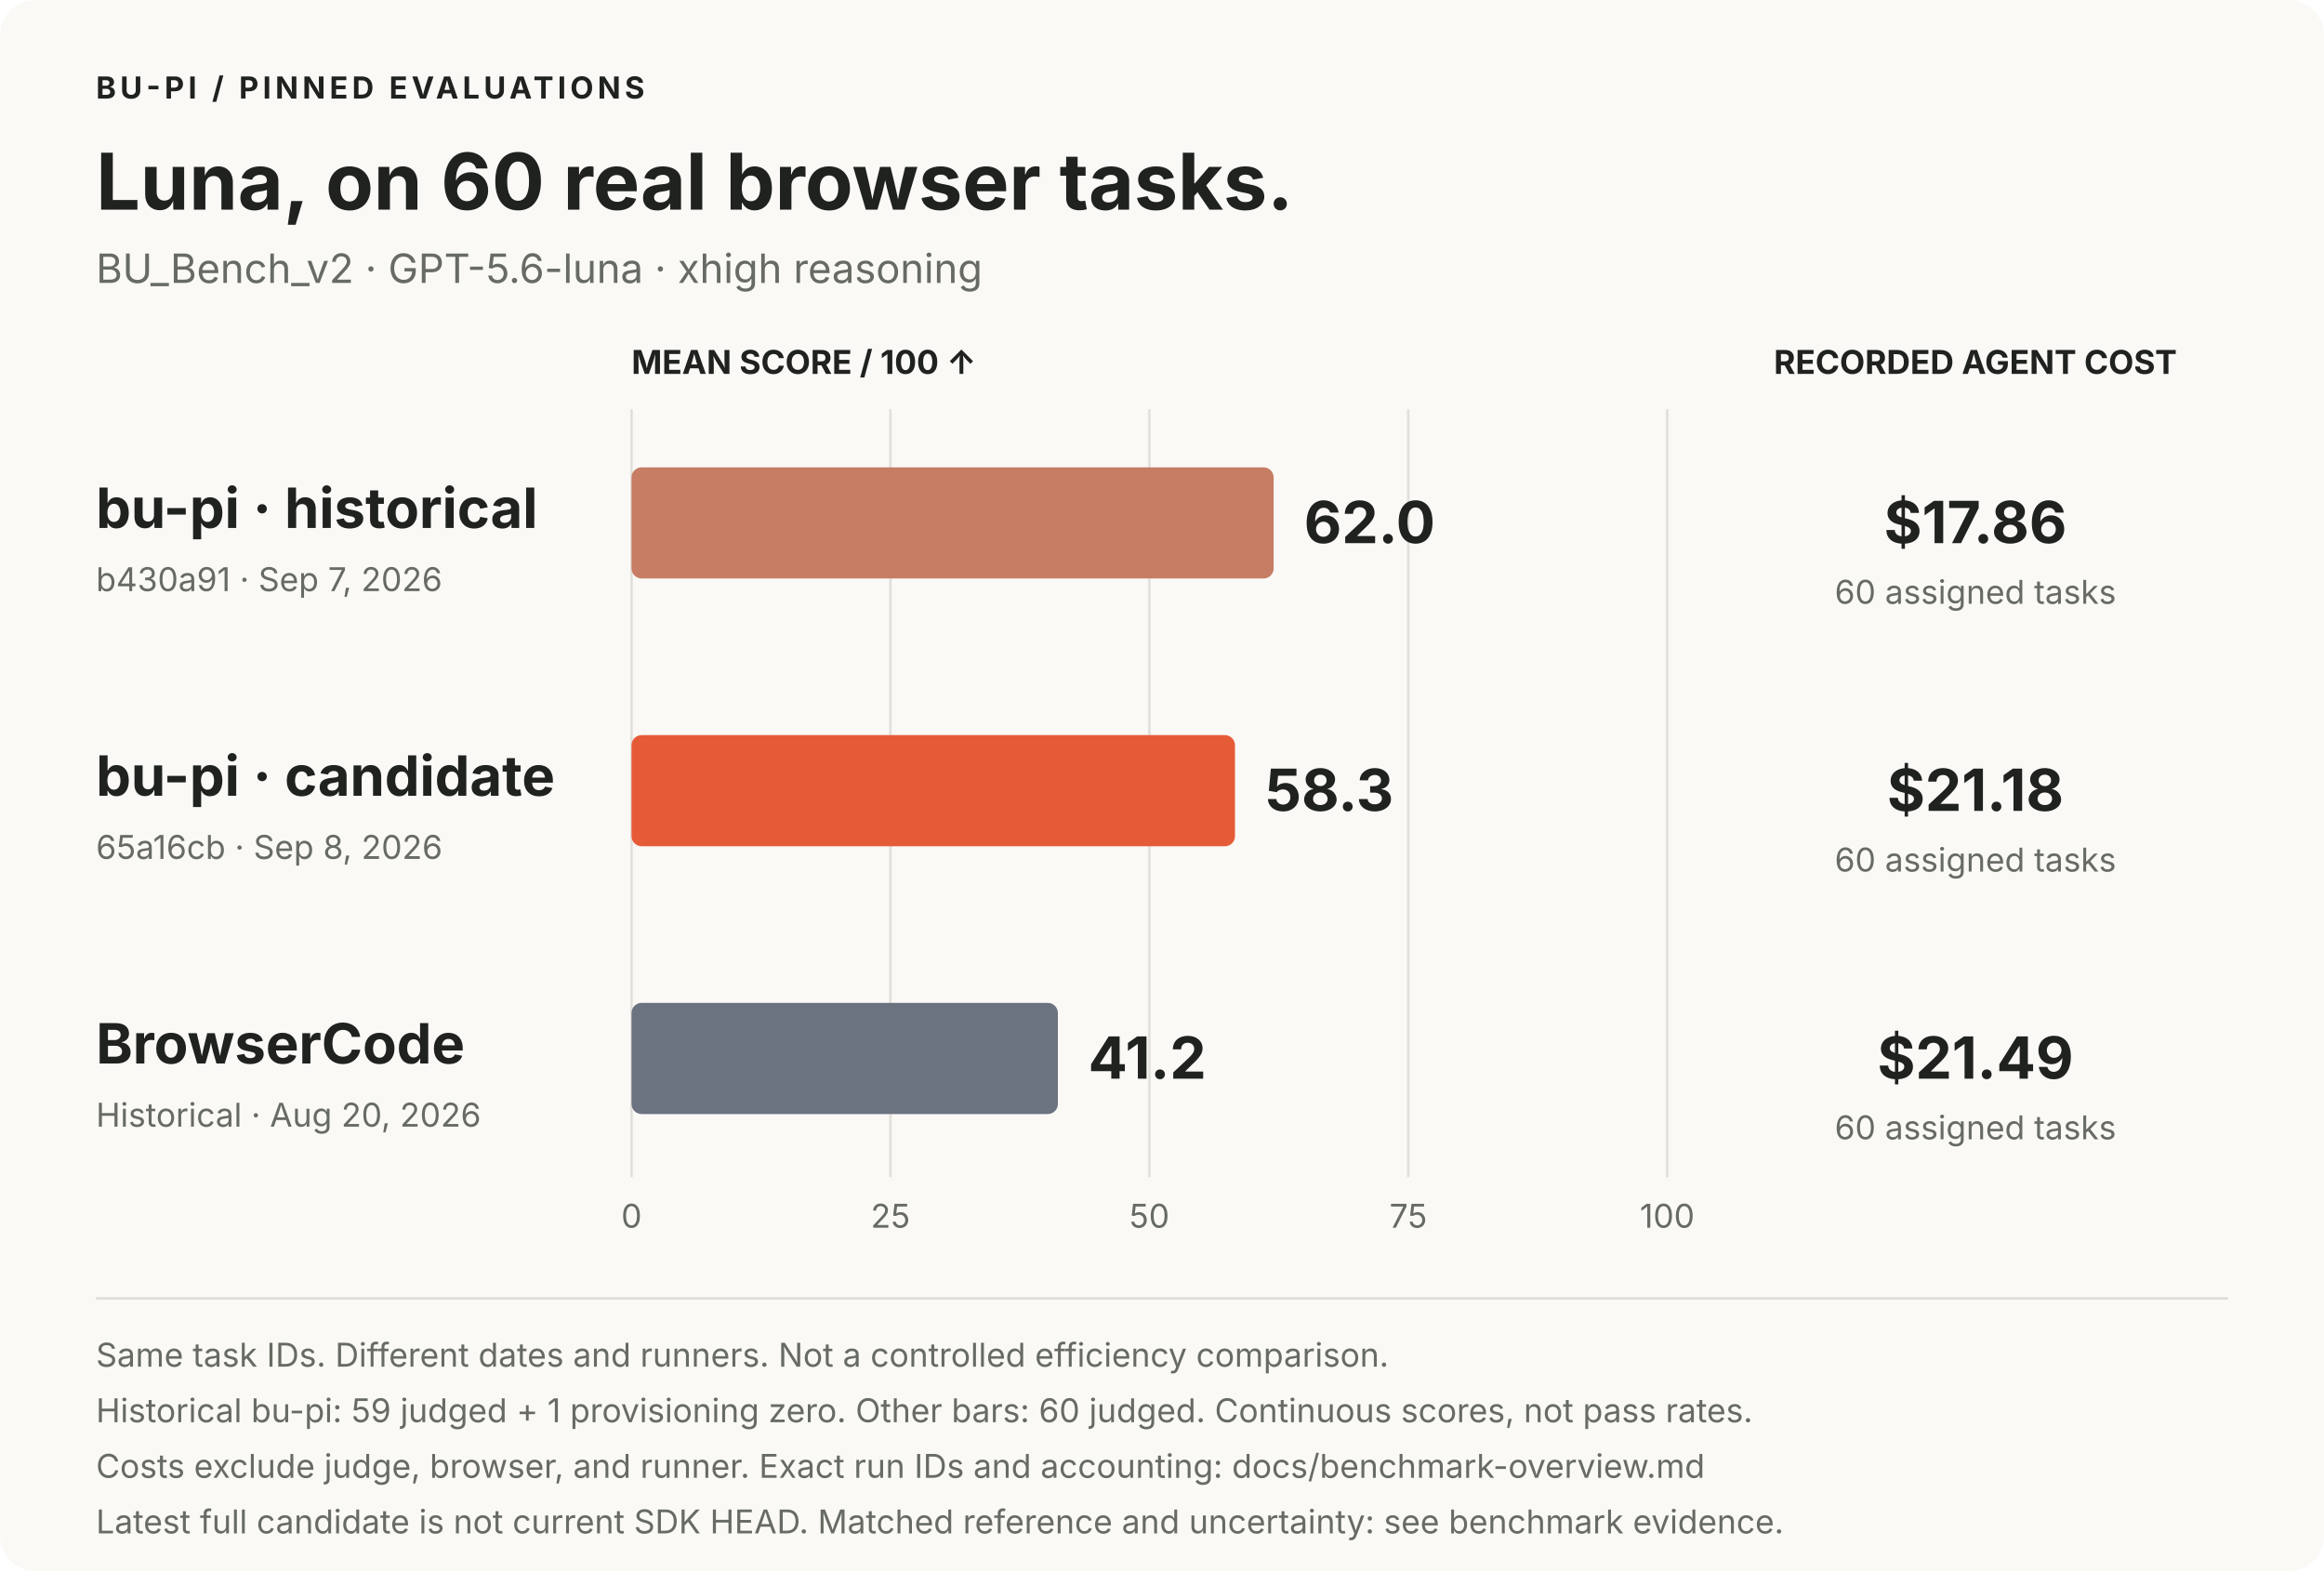
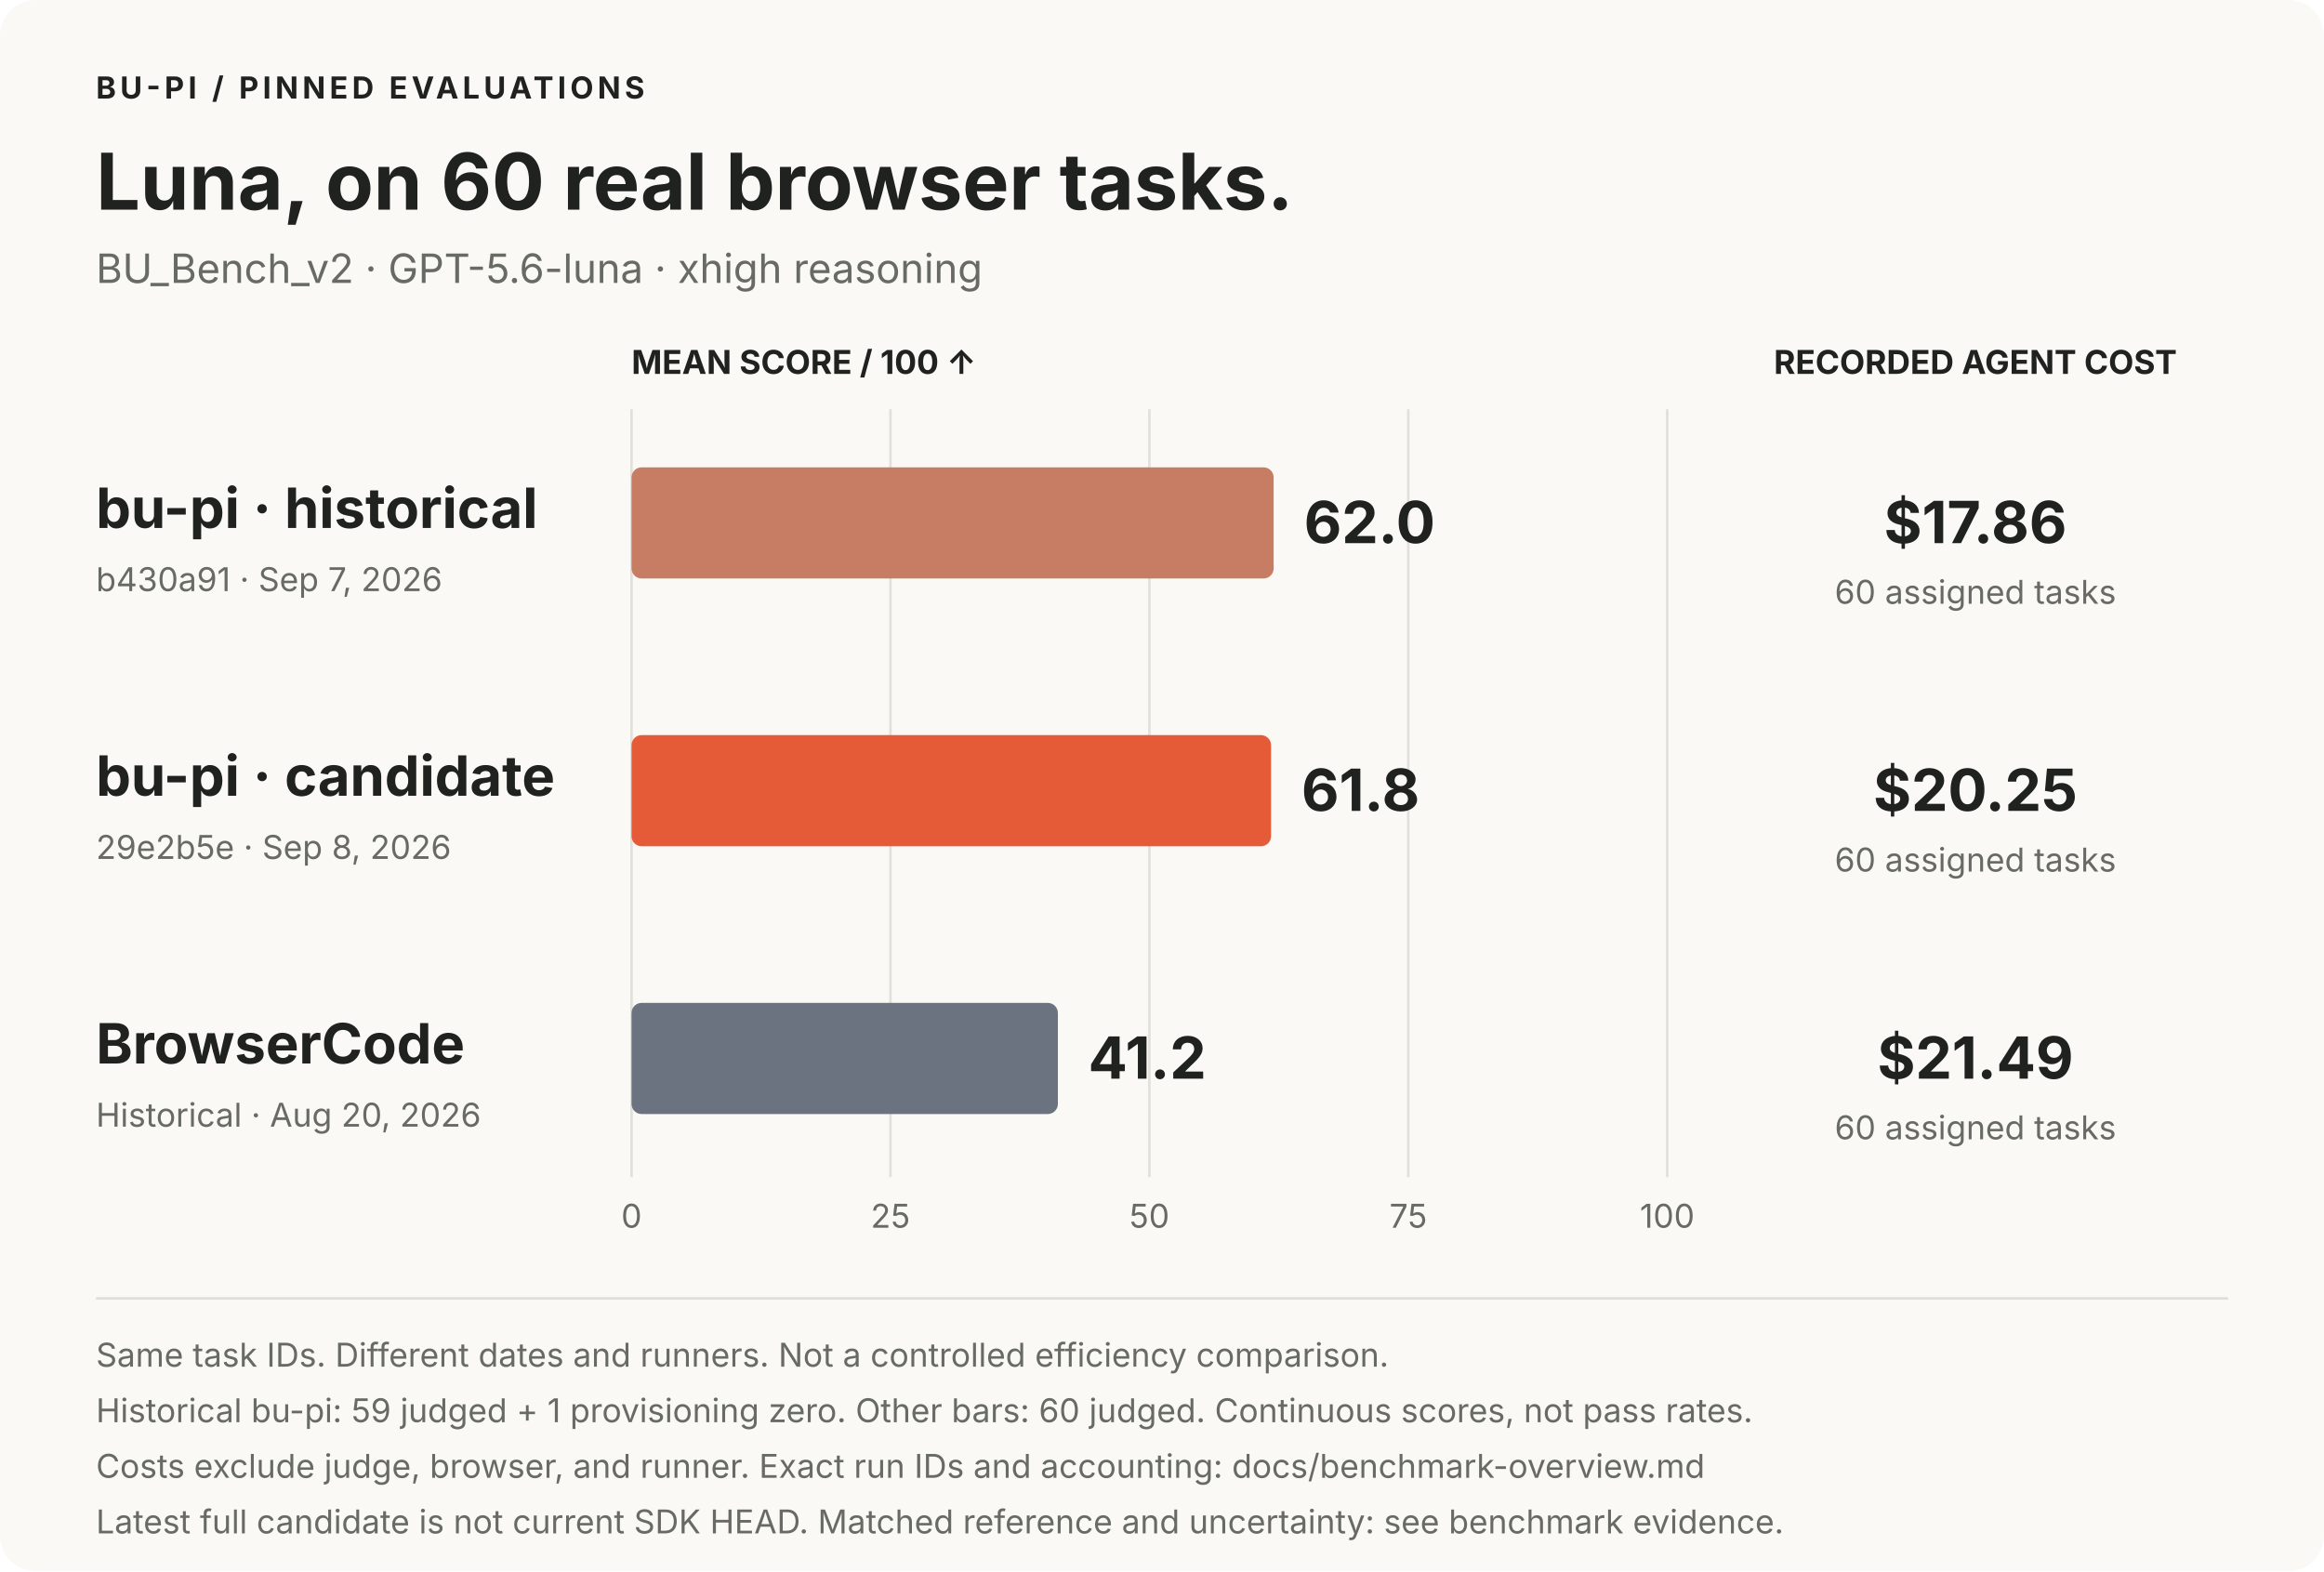
<svg xmlns="http://www.w3.org/2000/svg" viewBox="0 0 920 622" role="img" aria-labelledby="title description">
  <style>
text{font-family:Inter,Arial,sans-serif;fill:#20221f}
.muted{fill:#676b63}.small{font-size:13px}.label{font-size:22px;font-weight:700}.value{font-size:23px;font-weight:700}
</style>
  <rect width="920" height="622" rx="14" fill="#faf9f6" />
  <text x="38" y="39" font-size="12" font-weight="700" letter-spacing="1.6" fill="#bc4328">BU-PI / PINNED EVALUATIONS</text>
  <text x="38" y="83" font-size="31" font-weight="700">Luna, on 60 real browser tasks.</text>
  <text x="38" y="112" font-size="16" class="muted">BU_Bench_v2 · GPT-5.6-luna · xhigh reasoning</text>
  <text x="250" y="148" font-size="13" font-weight="700">MEAN SCORE / 100 ↑</text>
  <text x="782" y="148" text-anchor="middle" font-size="13" font-weight="700">RECORDED AGENT COST</text>
  <line x1="250" x2="250" y1="162" y2="466" stroke="#e2e0da" />
  <text x="250" y="486" text-anchor="middle" class="muted small">0</text>
  <line x1="352.5" x2="352.5" y1="162" y2="466" stroke="#e2e0da" />
  <text x="352.5" y="486" text-anchor="middle" class="muted small">25</text>
  <line x1="455" x2="455" y1="162" y2="466" stroke="#e2e0da" />
  <text x="455" y="486" text-anchor="middle" class="muted small">50</text>
  <line x1="557.5" x2="557.5" y1="162" y2="466" stroke="#e2e0da" />
  <text x="557.5" y="486" text-anchor="middle" class="muted small">75</text>
  <line x1="660" x2="660" y1="162" y2="466" stroke="#e2e0da" />
  <text x="660" y="486" text-anchor="middle" class="muted small">100</text>
  <text x="38" y="209" class="label">bu-pi · historical</text>
  <text x="38" y="234" class="muted small">b430a91 · Sep 7, 2026</text>
  <rect x="250" y="185" width="254.2" height="44" rx="4" fill="#c77d64" />
  <text x="516.2" y="215" class="value">62.0</text>
  <text x="782" y="215" text-anchor="middle" class="value">$17.86</text>
  <text x="782" y="239" text-anchor="middle" class="muted small">60 assigned tasks</text>
  <text x="38" y="315" class="label">bu-pi · candidate</text>
-   <text x="38" y="340" class="muted small">65a16cb · Sep 8, 2026</text>
-   <rect x="250" y="291" width="238.893" height="44" rx="4" fill="#e65b37" />
-   <text x="500.893" y="321" class="value">58.3</text>
-   <text x="782" y="321" text-anchor="middle" class="value">$21.18</text>
+   <text x="38" y="340" class="muted small">29e2b5e · Sep 8, 2026</text>
+   <rect x="250" y="291" width="253.175" height="44" rx="4" fill="#e65b37" />
+   <text x="515.175" y="321" class="value">61.8</text>
+   <text x="782" y="321" text-anchor="middle" class="value">$20.25</text>
  <text x="782" y="345" text-anchor="middle" class="muted small">60 assigned tasks</text>
  <text x="38" y="421" class="label">BrowserCode</text>
  <text x="38" y="446" class="muted small">Historical · Aug 20, 2026</text>
  <rect x="250" y="397" width="168.783" height="44" rx="4" fill="#6b7280" />
  <text x="430.783" y="427" class="value">41.2</text>
  <text x="782" y="427" text-anchor="middle" class="value">$21.49</text>
  <text x="782" y="451" text-anchor="middle" class="muted small">60 assigned tasks</text>
  <line x1="38" x2="882" y1="514" y2="514" stroke="#deddd6" />
  <text x="38" y="541" class="muted small">Same task IDs. Different dates and runners. Not a controlled efficiency comparison.</text>
  <text x="38" y="563" class="muted small">Historical bu-pi: 59 judged + 1 provisioning zero. Other bars: 60 judged. Continuous scores, not pass rates.</text>
  <text x="38" y="585" class="muted small">Costs exclude judge, browser, and runner. Exact run IDs and accounting: docs/benchmark-overview.md</text>
  <text x="38" y="607" class="muted small">Latest full candidate is not current SDK HEAD. Matched reference and uncertainty: see benchmark evidence.</text>
</svg>
